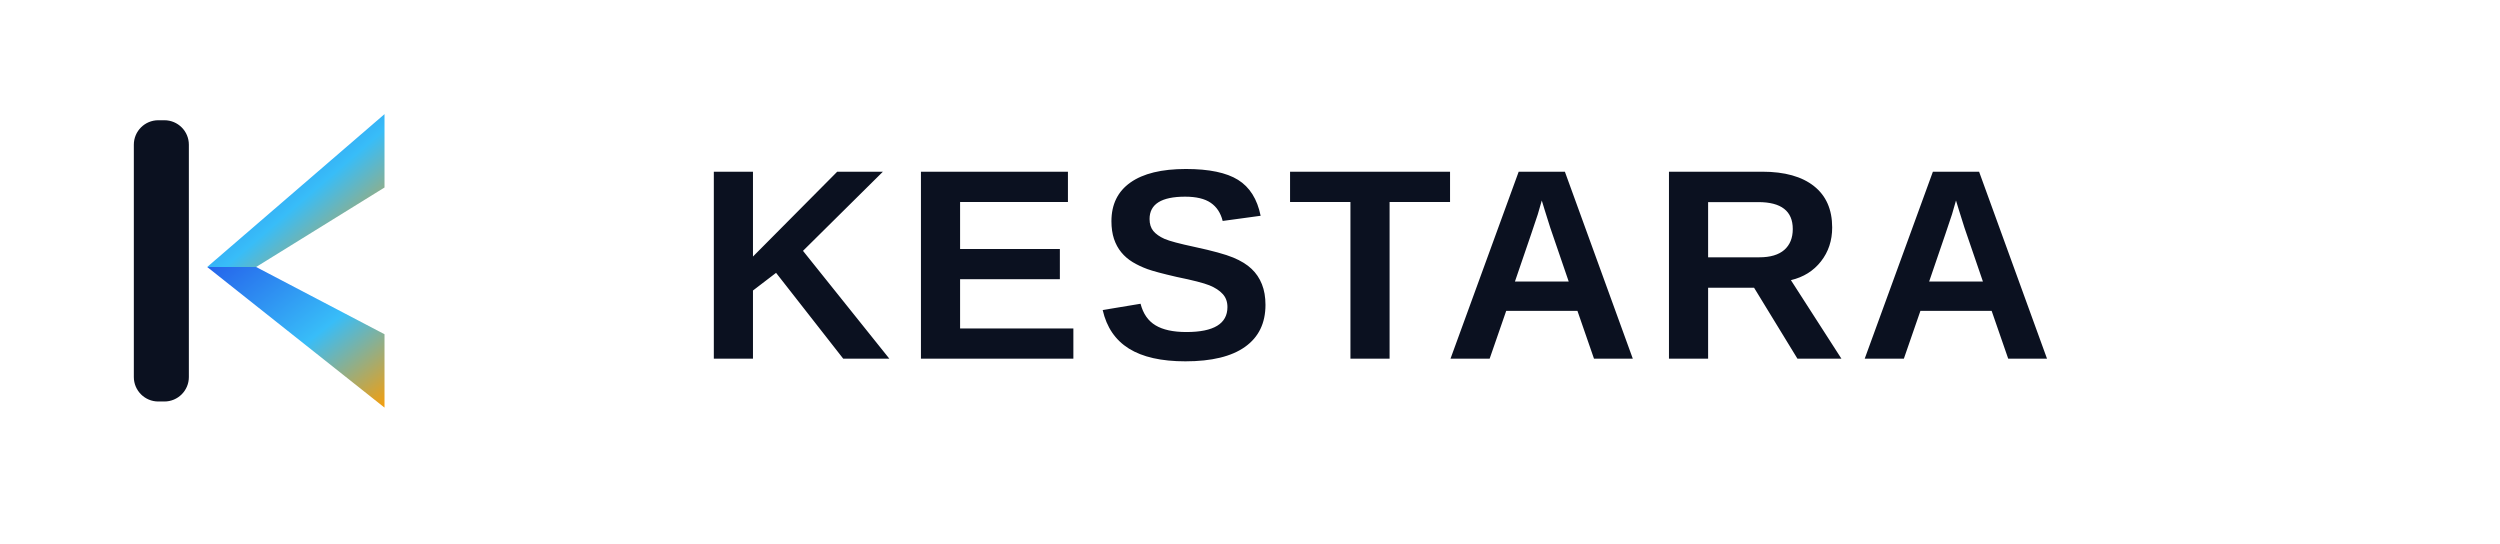
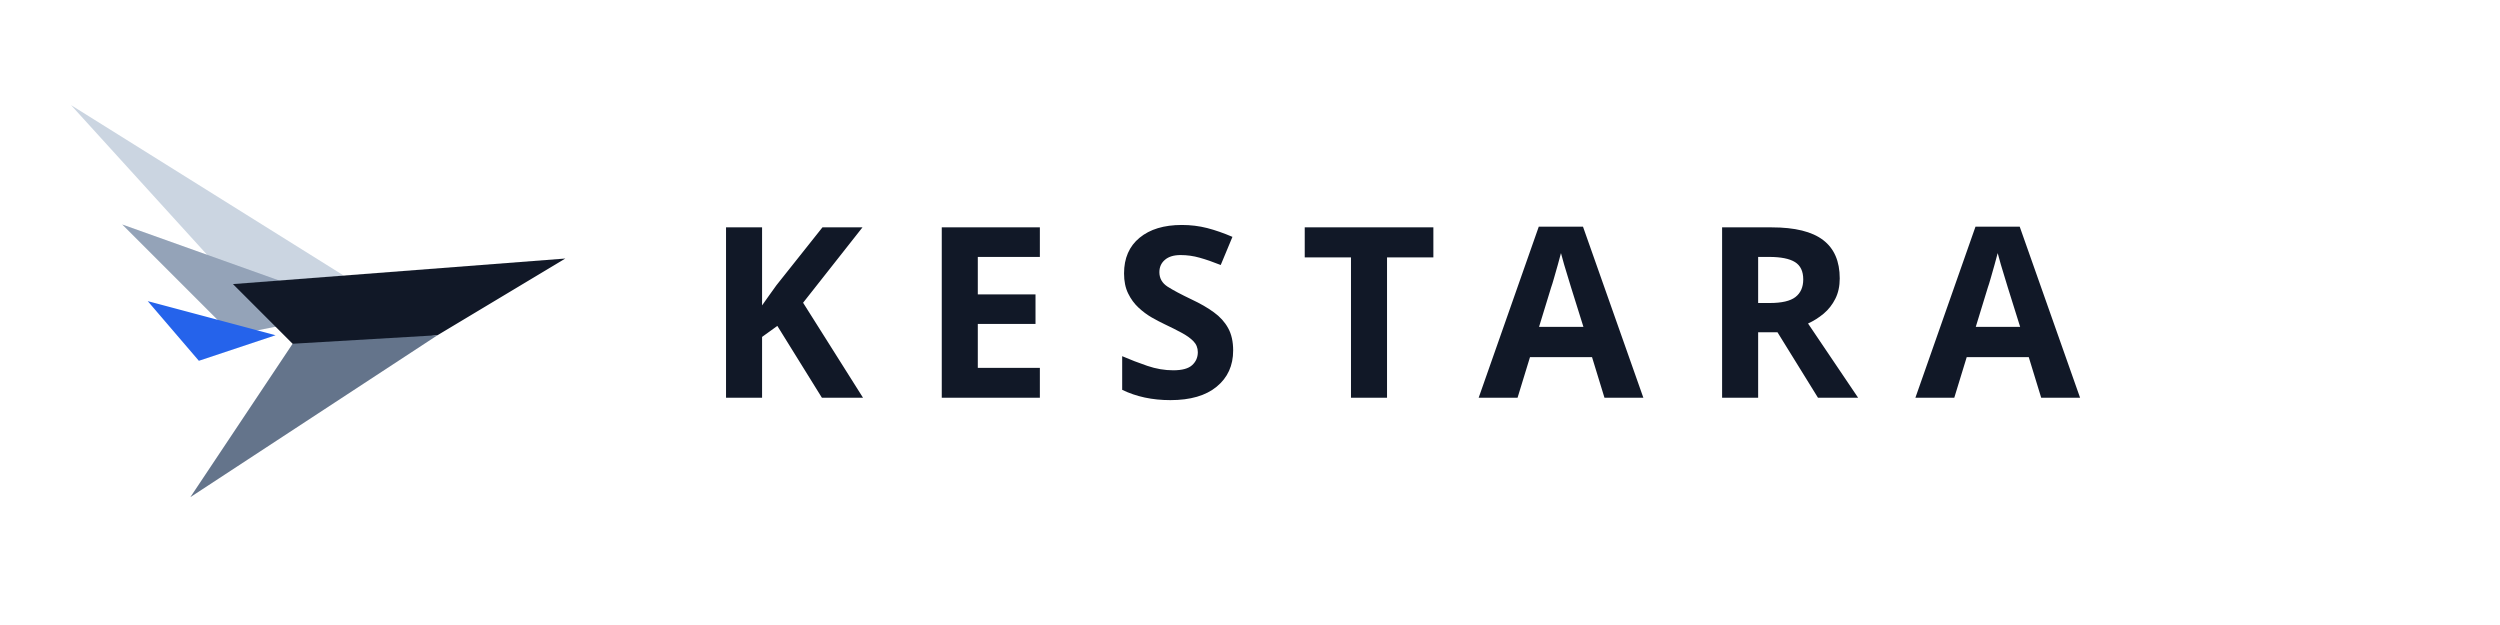
- <svg xmlns="http://www.w3.org/2000/svg" width="460" height="100" viewBox="0 0 460 100" role="img" aria-label="Kestara">
-   <defs>
-     <linearGradient id="kestaraMarkLight" x1="0" y1="0" x2="1" y2="1">
-       <stop offset="0%" stop-color="#2563EB" />
-       <stop offset="55%" stop-color="#38BDF8" />
-       <stop offset="100%" stop-color="#F59E0B" />
-     </linearGradient>
-   </defs>
-   <g transform="translate(10,12) scale(1.125)">
-     <rect x="13" y="9" width="9" height="46" rx="4" fill="#0B1120" />
-     <path d="M25 33 L54 8 L54 20 L33 33 Z" fill="url(#kestaraMarkLight)" />
-     <path d="M25 33 L54 56 L54 44 L33 33 Z" fill="url(#kestaraMarkLight)" />
+ <svg xmlns="http://www.w3.org/2000/svg" width="440" height="110" viewBox="0 0 440 110" role="img" aria-label="Kestara">
+   <g transform="translate(8,14) scale(0.75)" aria-hidden="true">
+     <path d="M6 6 L70 46 L46 50 Z" fill="#CBD5E1" />
+     <path d="M18 34 L74 54 L44 60 Z" fill="#94A3B8" />
+     <path d="M24 52 L54 60 L36 66 Z" fill="#2563EB" />
+     <path d="M44 48 L122 42 L92 60 L60 64 Z" fill="#111827" />
+     <path d="M58 62 L92 60 L34 98 Z" fill="#64748B" />
  </g>
-   <text x="128" y="66" font-family="Arial, Helvetica, sans-serif" font-size="50" font-weight="800" letter-spacing="2" fill="#0B1120">KESTARA</text>
+   <text x="124" y="70" font-family="Montserrat, 'Segoe UI', system-ui, sans-serif" font-size="42" font-weight="600" letter-spacing="0.24em" fill="#111827">KESTARA</text>
</svg>
